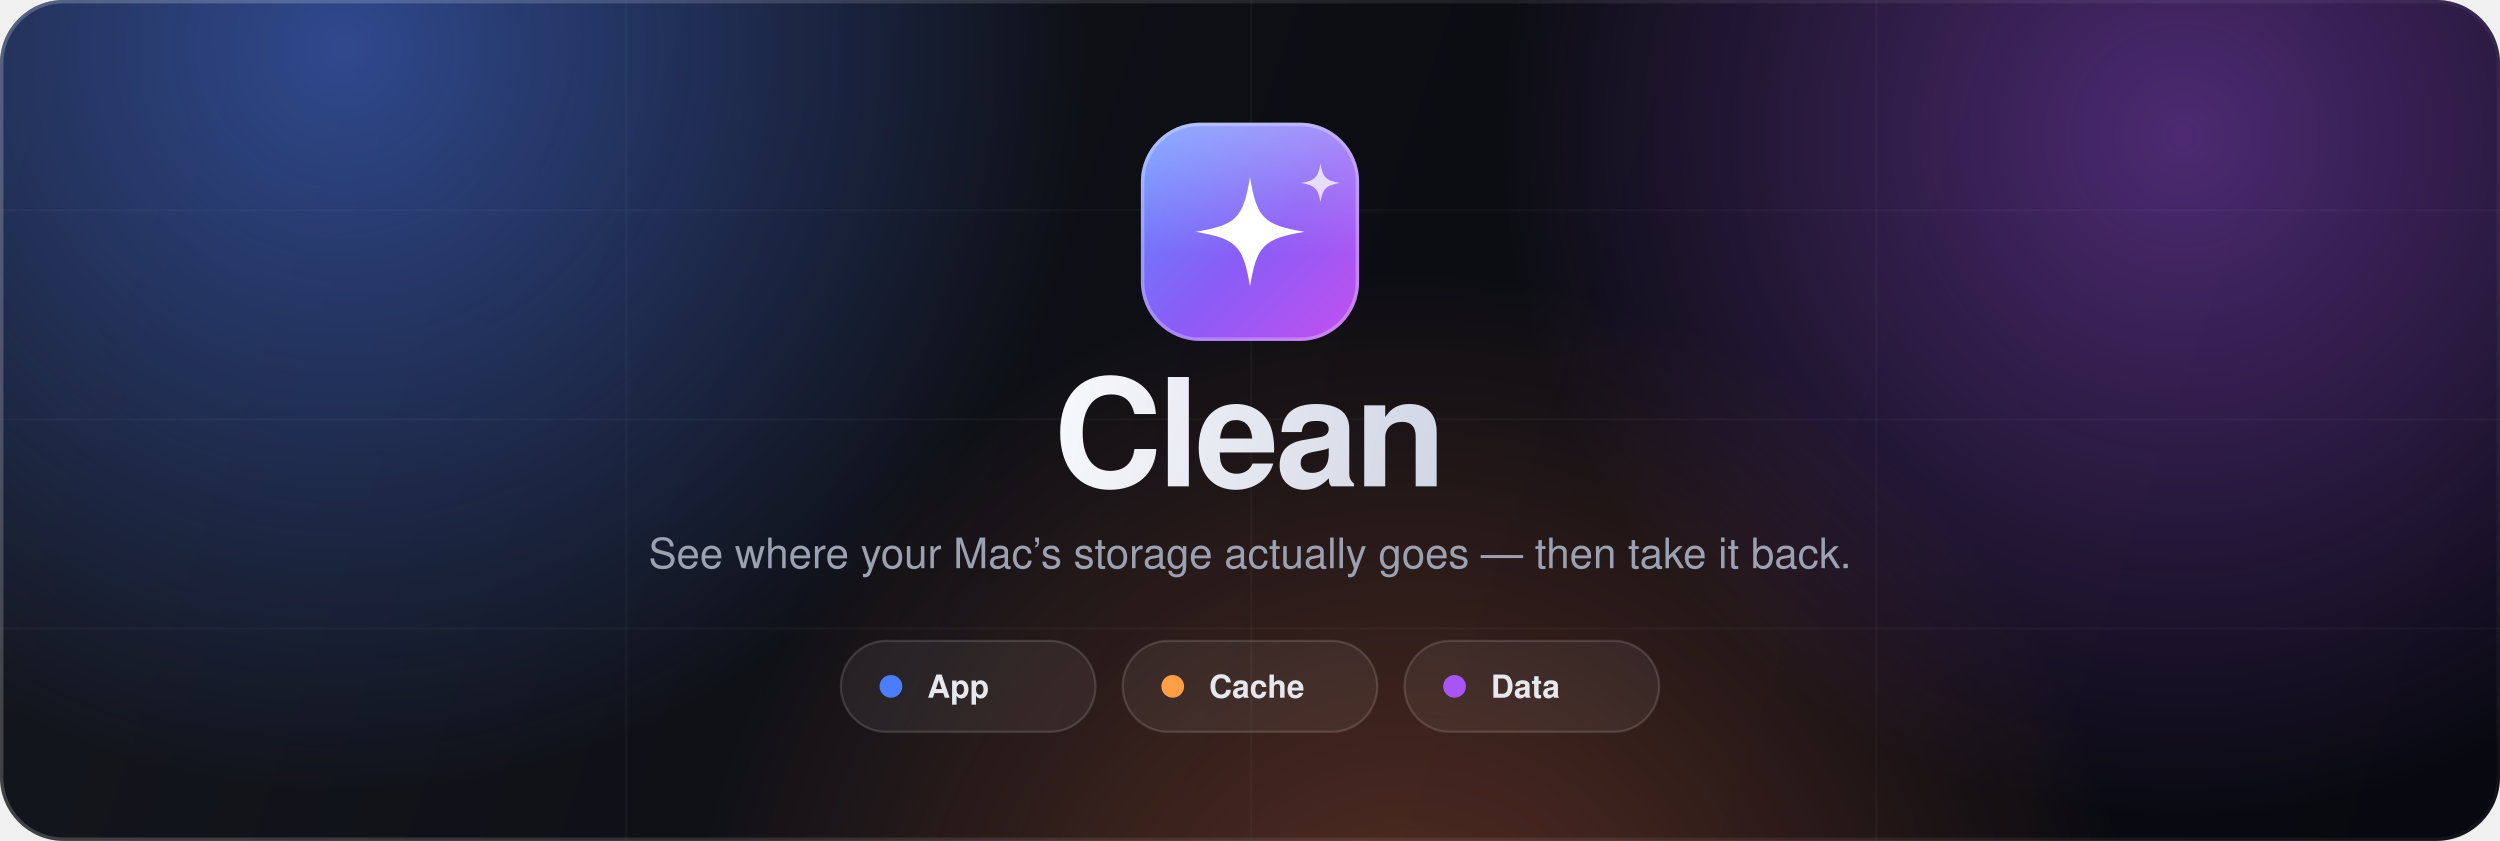
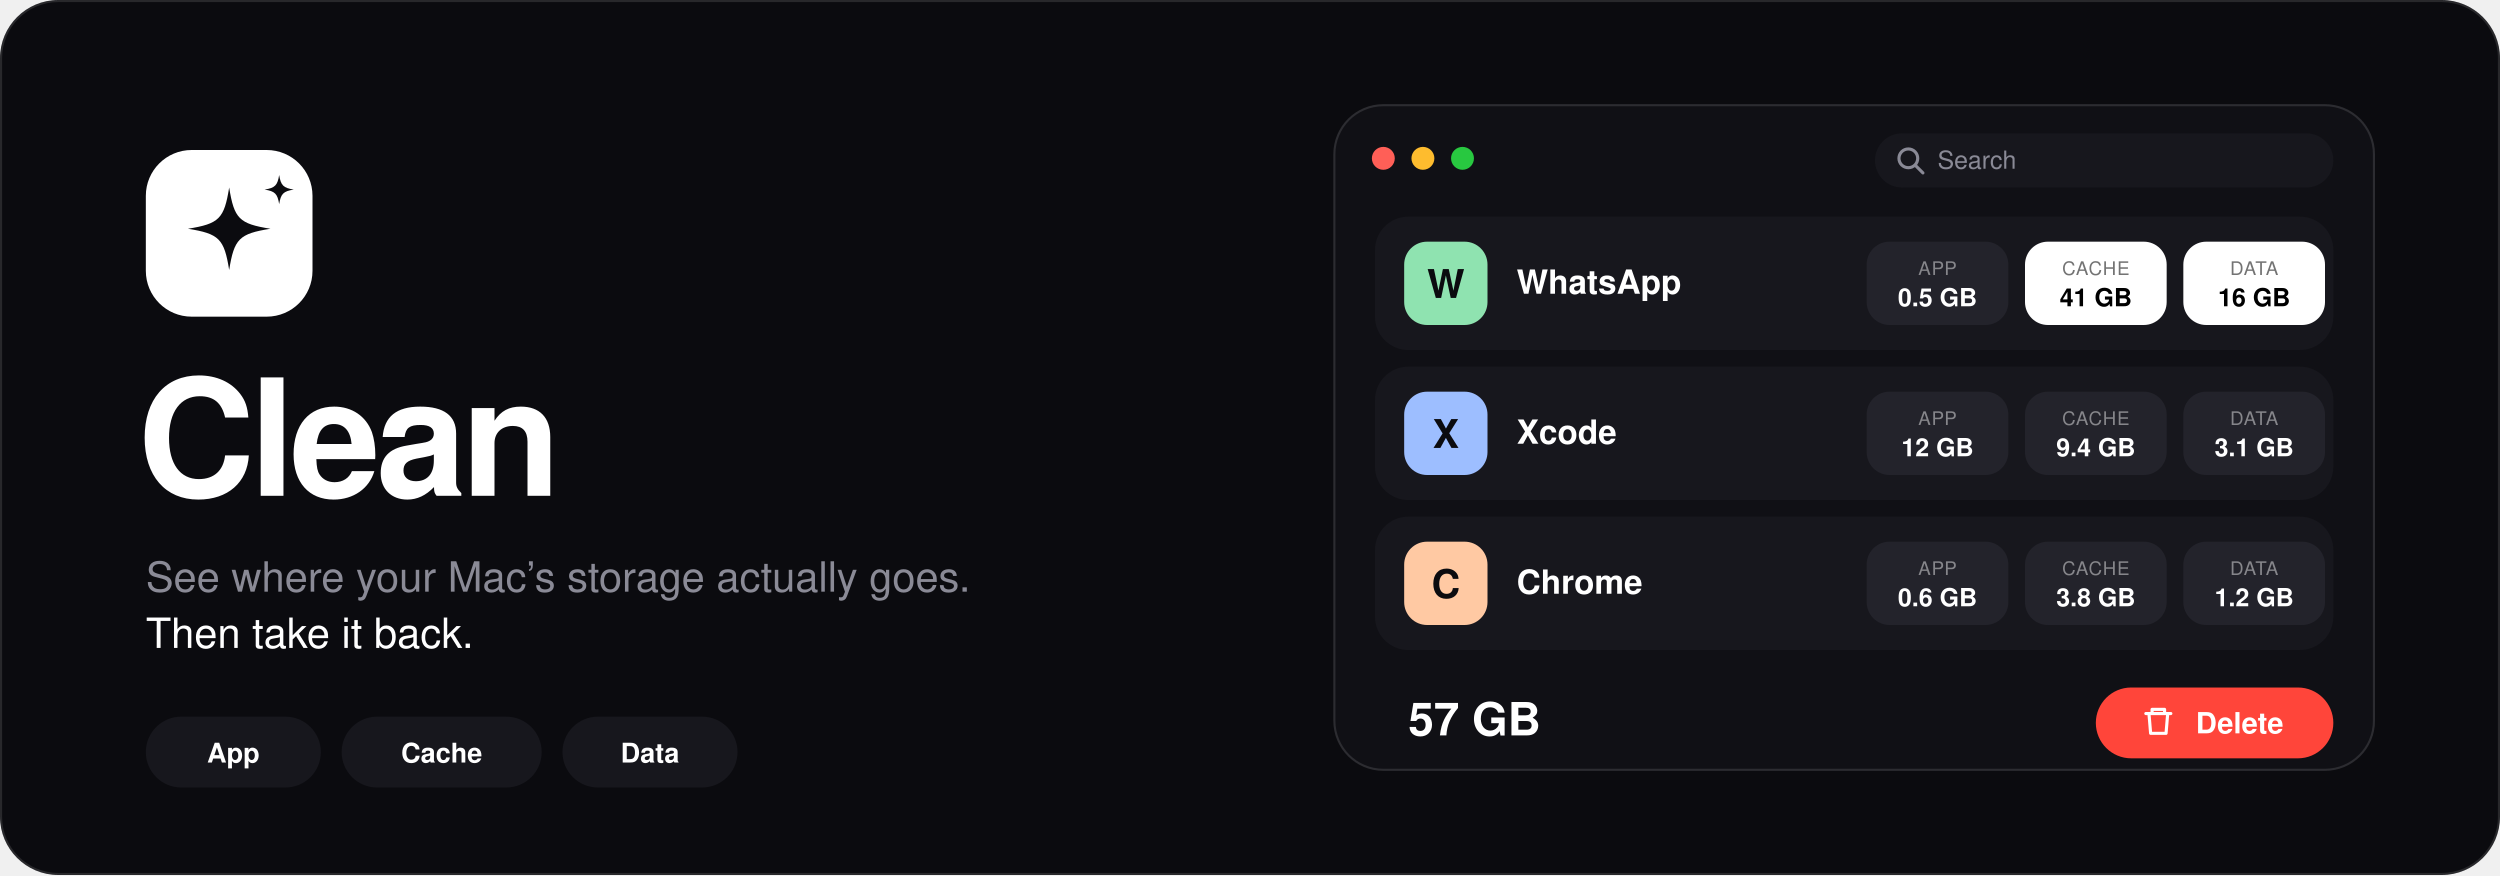
- <svg xmlns="http://www.w3.org/2000/svg" width="1100" height="370" viewBox="0 0 1100 370" fill="none" role="img" aria-label="Clean — a lightweight macOS storage cleaner">
-   <defs>
-     <linearGradient id="bg" x1="0" y1="0" x2="1100" y2="370" gradientUnits="userSpaceOnUse">
-       <stop offset="0" stop-color="#15171E" />
-       <stop offset="0.55" stop-color="#0C0D13" />
-       <stop offset="1" stop-color="#080910" />
-     </linearGradient>
-     <linearGradient id="border" x1="0" y1="0" x2="1100" y2="370" gradientUnits="userSpaceOnUse">
-       <stop offset="0" stop-color="#FFFFFF" stop-opacity="0.22" />
-       <stop offset="0.5" stop-color="#FFFFFF" stop-opacity="0.08" />
-       <stop offset="1" stop-color="#FFFFFF" stop-opacity="0.04" />
-     </linearGradient>
-     <linearGradient id="iconFill" x1="502" y1="54" x2="598" y2="150" gradientUnits="userSpaceOnUse">
-       <stop offset="0" stop-color="#5B8CFF" />
-       <stop offset="0.55" stop-color="#8B5CF6" />
-       <stop offset="1" stop-color="#C450F0" />
-     </linearGradient>
-     <linearGradient id="iconGloss" x1="502" y1="54" x2="502" y2="150" gradientUnits="userSpaceOnUse">
-       <stop offset="0" stop-color="#FFFFFF" stop-opacity="0.30" />
-       <stop offset="0.6" stop-color="#FFFFFF" stop-opacity="0" />
-     </linearGradient>
-     <linearGradient id="titleFill" x1="430" y1="170" x2="670" y2="220" gradientUnits="userSpaceOnUse">
-       <stop offset="0" stop-color="#FFFFFF" />
-       <stop offset="1" stop-color="#C9CFE0" />
-     </linearGradient>
-     <radialGradient id="glowBlue" cx="0.5" cy="0.5" r="0.5">
-       <stop offset="0" stop-color="#4C7DFF" stop-opacity="0.50" />
-       <stop offset="1" stop-color="#4C7DFF" stop-opacity="0" />
-     </radialGradient>
-     <radialGradient id="glowPurple" cx="0.5" cy="0.5" r="0.5">
-       <stop offset="0" stop-color="#A855F7" stop-opacity="0.42" />
-       <stop offset="1" stop-color="#A855F7" stop-opacity="0" />
-     </radialGradient>
-     <radialGradient id="glowOrange" cx="0.5" cy="0.5" r="0.5">
-       <stop offset="0" stop-color="#FF7A45" stop-opacity="0.32" />
-       <stop offset="1" stop-color="#FF7A45" stop-opacity="0" />
-     </radialGradient>
-     <clipPath id="card">
-       <rect x="0" y="0" width="1100" height="370" rx="28" />
-     </clipPath>
-   </defs>
-   <g clip-path="url(#card)">
-     <rect width="1100" height="370" fill="url(#bg)" />
-     <circle cx="150" cy="20" r="330" fill="url(#glowBlue)" />
-     <circle cx="960" cy="60" r="300" fill="url(#glowPurple)" />
-     <circle cx="620" cy="440" r="320" fill="url(#glowOrange)" />
-     <g stroke="#FFFFFF" stroke-opacity="0.030">
-       <path d="M0 92.5H1100" />
-       <path d="M0 184.5H1100" />
-       <path d="M0 276.5H1100" />
-       <path d="M275.5 0V370" />
-       <path d="M550.5 0V370" />
-       <path d="M825.5 0V370" />
-     </g>
+ <svg xmlns="http://www.w3.org/2000/svg" width="1200" height="420" viewBox="0 0 1200 420" fill="none" role="img" aria-label="Clean: see and delete app cache and data on your Mac">
+   <rect width="1200" height="420" rx="28" fill="#0B0B0F" />
+   <rect x="0.5" y="0.5" width="1199" height="419" rx="27.5" stroke="#FFFFFF" stroke-opacity="0.12" />
+   <rect x="70" y="72" width="80" height="80" rx="22" fill="#FFFFFF" />
+   <path d="M110 90C112.4 105 114.8 107.4 129.8 109.8C114.8 112.2 112.4 114.6 110 129.6C107.6 114.6 105.2 112.2 90.2 109.8C105.2 107.4 107.6 105 110 90Z" fill="#0B0B0F" />
+   <path d="M134 84C134.8 89 136 90.2 141 91C136 91.8 134.8 93 134 98C133.2 93 132 91.8 127 91C132 90.2 133.2 89 134 84Z" fill="#0B0B0F" />
+   <text x="66" y="238" font-family="-apple-system, BlinkMacSystemFont, 'SF Pro Display', 'Segoe UI', Helvetica, Arial, sans-serif" font-size="78" font-weight="700" letter-spacing="-2.4" fill="#FFFFFF">Clean</text>
+   <text x="70" y="284" font-family="-apple-system, BlinkMacSystemFont, 'SF Pro Display', 'Segoe UI', Helvetica, Arial, sans-serif" font-size="20" font-weight="500" fill="#8A8A96">See where your Mac’s storage actually goes.</text>
+   <text x="70" y="311" font-family="-apple-system, BlinkMacSystemFont, 'SF Pro Display', 'Segoe UI', Helvetica, Arial, sans-serif" font-size="20" font-weight="500" fill="#FFFFFF">Then take it back.</text>
+   <g font-family="-apple-system, BlinkMacSystemFont, 'SF Pro Display', 'Segoe UI', Helvetica, Arial, sans-serif" font-size="13" font-weight="600" fill="#FFFFFF">
+     <rect x="70" y="344" width="84" height="34" rx="17" fill="#17171D" />
+     <text x="112" y="366" text-anchor="middle">App</text>
+     <rect x="164" y="344" width="96" height="34" rx="17" fill="#17171D" />
+     <text x="212" y="366" text-anchor="middle">Cache</text>
+     <rect x="270" y="344" width="84" height="34" rx="17" fill="#17171D" />
+     <text x="312" y="366" text-anchor="middle">Data</text>
  </g>
-   <rect x="502" y="54" width="96" height="96" rx="26" fill="url(#iconFill)" />
-   <rect x="502" y="54" width="96" height="96" rx="26" fill="url(#iconGloss)" />
-   <rect x="502.75" y="54.75" width="94.5" height="94.5" rx="25.25" stroke="#FFFFFF" stroke-opacity="0.28" stroke-width="1.5" />
-   <path d="M550 78C553 96 556 99 574 102C556 105 553 108 550 126C547 108 544 105 526 102C544 99 547 96 550 78Z" fill="#FFFFFF" />
-   <path d="M581 72C582 78 583.5 79.5 589.5 80.5C583.5 81.5 582 83 581 89C580 83 578.5 81.5 572.5 80.5C578.5 79.5 580 78 581 72Z" fill="#FFFFFF" fill-opacity="0.75" />
-   <text x="550" y="214" text-anchor="middle" font-family="-apple-system, BlinkMacSystemFont, 'Segoe UI', Helvetica, Arial, sans-serif" font-size="66" font-weight="800" letter-spacing="-1.8" fill="url(#titleFill)">Clean</text>
-   <text x="550" y="250" text-anchor="middle" font-family="-apple-system, BlinkMacSystemFont, 'Segoe UI', Helvetica, Arial, sans-serif" font-size="18.5" font-weight="500" fill="#9BA1B0">See where your Mac’s storage actually goes — then take it back.</text>
-   <g>
-     <rect x="370" y="282" width="112" height="40" rx="20" fill="#FFFFFF" fill-opacity="0.06" stroke="#FFFFFF" stroke-opacity="0.14" />
-     <circle cx="392" cy="302" r="5" fill="#4C7DFF" />
-     <text x="408" y="307" font-family="-apple-system, BlinkMacSystemFont, 'Segoe UI', Helvetica, Arial, sans-serif" font-size="14" font-weight="600" fill="#E6E8EE">App</text>
-   </g>
-   <g>
-     <rect x="494" y="282" width="112" height="40" rx="20" fill="#FFFFFF" fill-opacity="0.06" stroke="#FFFFFF" stroke-opacity="0.14" />
-     <circle cx="516" cy="302" r="5" fill="#FF9F45" />
-     <text x="532" y="307" font-family="-apple-system, BlinkMacSystemFont, 'Segoe UI', Helvetica, Arial, sans-serif" font-size="14" font-weight="600" fill="#E6E8EE">Cache</text>
-   </g>
-   <g>
-     <rect x="618" y="282" width="112" height="40" rx="20" fill="#FFFFFF" fill-opacity="0.06" stroke="#FFFFFF" stroke-opacity="0.14" />
-     <circle cx="640" cy="302" r="5" fill="#A855F7" />
-     <text x="656" y="307" font-family="-apple-system, BlinkMacSystemFont, 'Segoe UI', Helvetica, Arial, sans-serif" font-size="14" font-weight="600" fill="#E6E8EE">Data</text>
-   </g>
-   <rect x="0.75" y="0.75" width="1098.5" height="368.5" rx="27.25" stroke="url(#border)" stroke-width="1.5" />
+   <rect x="640" y="50" width="500" height="320" rx="24" fill="#101015" />
+   <rect x="640.5" y="50.5" width="499" height="319" rx="23.5" stroke="#FFFFFF" stroke-opacity="0.12" />
+   <circle cx="664" cy="76" r="5.5" fill="#FF5F57" />
+   <circle cx="683" cy="76" r="5.5" fill="#FEBC2E" />
+   <circle cx="702" cy="76" r="5.5" fill="#28C840" />
+   <rect x="900" y="64" width="220" height="26" rx="13" fill="#17171D" />
+   <circle cx="916" cy="76" r="4.5" stroke="#8A8A96" stroke-width="1.5" />
+   <path d="M919.5 79.5L923 83" stroke="#8A8A96" stroke-width="1.5" stroke-linecap="round" />
+   <text x="930" y="81" font-family="-apple-system, BlinkMacSystemFont, 'SF Pro Display', 'Segoe UI', Helvetica, Arial, sans-serif" font-size="12" fill="#8A8A96">Search</text>
+   <rect x="660" y="104" width="460" height="64" rx="16" fill="#17171D" />
+   <rect x="674" y="116" width="40" height="40" rx="11" fill="#8FE3B0" />
+   <text x="694" y="143" text-anchor="middle" font-family="-apple-system, BlinkMacSystemFont, 'SF Pro Display', 'Segoe UI', Helvetica, Arial, sans-serif" font-size="19" font-weight="800" fill="#0B0B0F">W</text>
+   <text x="728" y="141" font-family="-apple-system, BlinkMacSystemFont, 'SF Pro Display', 'Segoe UI', Helvetica, Arial, sans-serif" font-size="16" font-weight="600" fill="#FFFFFF">WhatsApp</text>
+   <rect x="896" y="116" width="68" height="40" rx="11" fill="#23232B" />
+   <text x="930" y="132" text-anchor="middle" font-family="-apple-system, BlinkMacSystemFont, 'SF Pro Display', 'Segoe UI', Helvetica, Arial, sans-serif" font-size="9" font-weight="500" letter-spacing="0.4" fill="#FFFFFF" fill-opacity="0.45">APP</text>
+   <text x="930" y="147" text-anchor="middle" font-family="-apple-system, BlinkMacSystemFont, 'SF Pro Display', 'Segoe UI', Helvetica, Arial, sans-serif" font-size="12" font-weight="700" fill="#FFFFFF">0.5 GB</text>
+   <rect x="972" y="116" width="68" height="40" rx="11" fill="#FFFFFF" />
+   <text x="1006" y="132" text-anchor="middle" font-family="-apple-system, BlinkMacSystemFont, 'SF Pro Display', 'Segoe UI', Helvetica, Arial, sans-serif" font-size="9" font-weight="500" letter-spacing="0.4" fill="#000000" fill-opacity="0.55">CACHE</text>
+   <text x="1006" y="147" text-anchor="middle" font-family="-apple-system, BlinkMacSystemFont, 'SF Pro Display', 'Segoe UI', Helvetica, Arial, sans-serif" font-size="12" font-weight="700" fill="#000000">41 GB</text>
+   <rect x="1048" y="116" width="68" height="40" rx="11" fill="#FFFFFF" />
+   <text x="1082" y="132" text-anchor="middle" font-family="-apple-system, BlinkMacSystemFont, 'SF Pro Display', 'Segoe UI', Helvetica, Arial, sans-serif" font-size="9" font-weight="500" letter-spacing="0.4" fill="#000000" fill-opacity="0.55">DATA</text>
+   <text x="1082" y="147" text-anchor="middle" font-family="-apple-system, BlinkMacSystemFont, 'SF Pro Display', 'Segoe UI', Helvetica, Arial, sans-serif" font-size="12" font-weight="700" fill="#000000">16 GB</text>
+   <rect x="660" y="176" width="460" height="64" rx="16" fill="#17171D" />
+   <rect x="674" y="188" width="40" height="40" rx="11" fill="#9DBEFF" />
+   <text x="694" y="215" text-anchor="middle" font-family="-apple-system, BlinkMacSystemFont, 'SF Pro Display', 'Segoe UI', Helvetica, Arial, sans-serif" font-size="19" font-weight="800" fill="#0B0B0F">X</text>
+   <text x="728" y="213" font-family="-apple-system, BlinkMacSystemFont, 'SF Pro Display', 'Segoe UI', Helvetica, Arial, sans-serif" font-size="16" font-weight="600" fill="#FFFFFF">Xcode</text>
+   <rect x="896" y="188" width="68" height="40" rx="11" fill="#23232B" />
+   <text x="930" y="204" text-anchor="middle" font-family="-apple-system, BlinkMacSystemFont, 'SF Pro Display', 'Segoe UI', Helvetica, Arial, sans-serif" font-size="9" font-weight="500" letter-spacing="0.4" fill="#FFFFFF" fill-opacity="0.45">APP</text>
+   <text x="930" y="219" text-anchor="middle" font-family="-apple-system, BlinkMacSystemFont, 'SF Pro Display', 'Segoe UI', Helvetica, Arial, sans-serif" font-size="12" font-weight="700" fill="#FFFFFF">12 GB</text>
+   <rect x="972" y="188" width="68" height="40" rx="11" fill="#23232B" />
+   <text x="1006" y="204" text-anchor="middle" font-family="-apple-system, BlinkMacSystemFont, 'SF Pro Display', 'Segoe UI', Helvetica, Arial, sans-serif" font-size="9" font-weight="500" letter-spacing="0.4" fill="#FFFFFF" fill-opacity="0.45">CACHE</text>
+   <text x="1006" y="219" text-anchor="middle" font-family="-apple-system, BlinkMacSystemFont, 'SF Pro Display', 'Segoe UI', Helvetica, Arial, sans-serif" font-size="12" font-weight="700" fill="#FFFFFF">9.4 GB</text>
+   <rect x="1048" y="188" width="68" height="40" rx="11" fill="#23232B" />
+   <text x="1082" y="204" text-anchor="middle" font-family="-apple-system, BlinkMacSystemFont, 'SF Pro Display', 'Segoe UI', Helvetica, Arial, sans-serif" font-size="9" font-weight="500" letter-spacing="0.4" fill="#FFFFFF" fill-opacity="0.45">DATA</text>
+   <text x="1082" y="219" text-anchor="middle" font-family="-apple-system, BlinkMacSystemFont, 'SF Pro Display', 'Segoe UI', Helvetica, Arial, sans-serif" font-size="12" font-weight="700" fill="#FFFFFF">3.1 GB</text>
+   <rect x="660" y="248" width="460" height="64" rx="16" fill="#17171D" />
+   <rect x="674" y="260" width="40" height="40" rx="11" fill="#FFC9A3" />
+   <text x="694" y="287" text-anchor="middle" font-family="-apple-system, BlinkMacSystemFont, 'SF Pro Display', 'Segoe UI', Helvetica, Arial, sans-serif" font-size="19" font-weight="800" fill="#0B0B0F">C</text>
+   <text x="728" y="285" font-family="-apple-system, BlinkMacSystemFont, 'SF Pro Display', 'Segoe UI', Helvetica, Arial, sans-serif" font-size="16" font-weight="600" fill="#FFFFFF">Chrome</text>
+   <rect x="896" y="260" width="68" height="40" rx="11" fill="#23232B" />
+   <text x="930" y="276" text-anchor="middle" font-family="-apple-system, BlinkMacSystemFont, 'SF Pro Display', 'Segoe UI', Helvetica, Arial, sans-serif" font-size="9" font-weight="500" letter-spacing="0.4" fill="#FFFFFF" fill-opacity="0.45">APP</text>
+   <text x="930" y="291" text-anchor="middle" font-family="-apple-system, BlinkMacSystemFont, 'SF Pro Display', 'Segoe UI', Helvetica, Arial, sans-serif" font-size="12" font-weight="700" fill="#FFFFFF">0.6 GB</text>
+   <rect x="972" y="260" width="68" height="40" rx="11" fill="#23232B" />
+   <text x="1006" y="276" text-anchor="middle" font-family="-apple-system, BlinkMacSystemFont, 'SF Pro Display', 'Segoe UI', Helvetica, Arial, sans-serif" font-size="9" font-weight="500" letter-spacing="0.4" fill="#FFFFFF" fill-opacity="0.45">CACHE</text>
+   <text x="1006" y="291" text-anchor="middle" font-family="-apple-system, BlinkMacSystemFont, 'SF Pro Display', 'Segoe UI', Helvetica, Arial, sans-serif" font-size="12" font-weight="700" fill="#FFFFFF">3.8 GB</text>
+   <rect x="1048" y="260" width="68" height="40" rx="11" fill="#23232B" />
+   <text x="1082" y="276" text-anchor="middle" font-family="-apple-system, BlinkMacSystemFont, 'SF Pro Display', 'Segoe UI', Helvetica, Arial, sans-serif" font-size="9" font-weight="500" letter-spacing="0.4" fill="#FFFFFF" fill-opacity="0.45">DATA</text>
+   <text x="1082" y="291" text-anchor="middle" font-family="-apple-system, BlinkMacSystemFont, 'SF Pro Display', 'Segoe UI', Helvetica, Arial, sans-serif" font-size="12" font-weight="700" fill="#FFFFFF">1.2 GB</text>
+   <text x="676" y="353" font-family="-apple-system, BlinkMacSystemFont, 'SF Pro Display', 'Segoe UI', Helvetica, Arial, sans-serif" font-size="22" font-weight="700" fill="#FFFFFF">57 GB</text>
+   <rect x="1006" y="330" width="114" height="34" rx="17" fill="#FF453A" />
+   <path d="M1030 342.5H1042M1033 342.5V340.5H1039V342.5M1031.5 342.5L1032.3 352H1039.7L1040.5 342.5" stroke="#FFFFFF" stroke-width="1.5" stroke-linecap="round" stroke-linejoin="round" />
+   <text x="1054" y="352" font-family="-apple-system, BlinkMacSystemFont, 'SF Pro Display', 'Segoe UI', Helvetica, Arial, sans-serif" font-size="14" font-weight="700" fill="#FFFFFF">Delete</text>
</svg>
